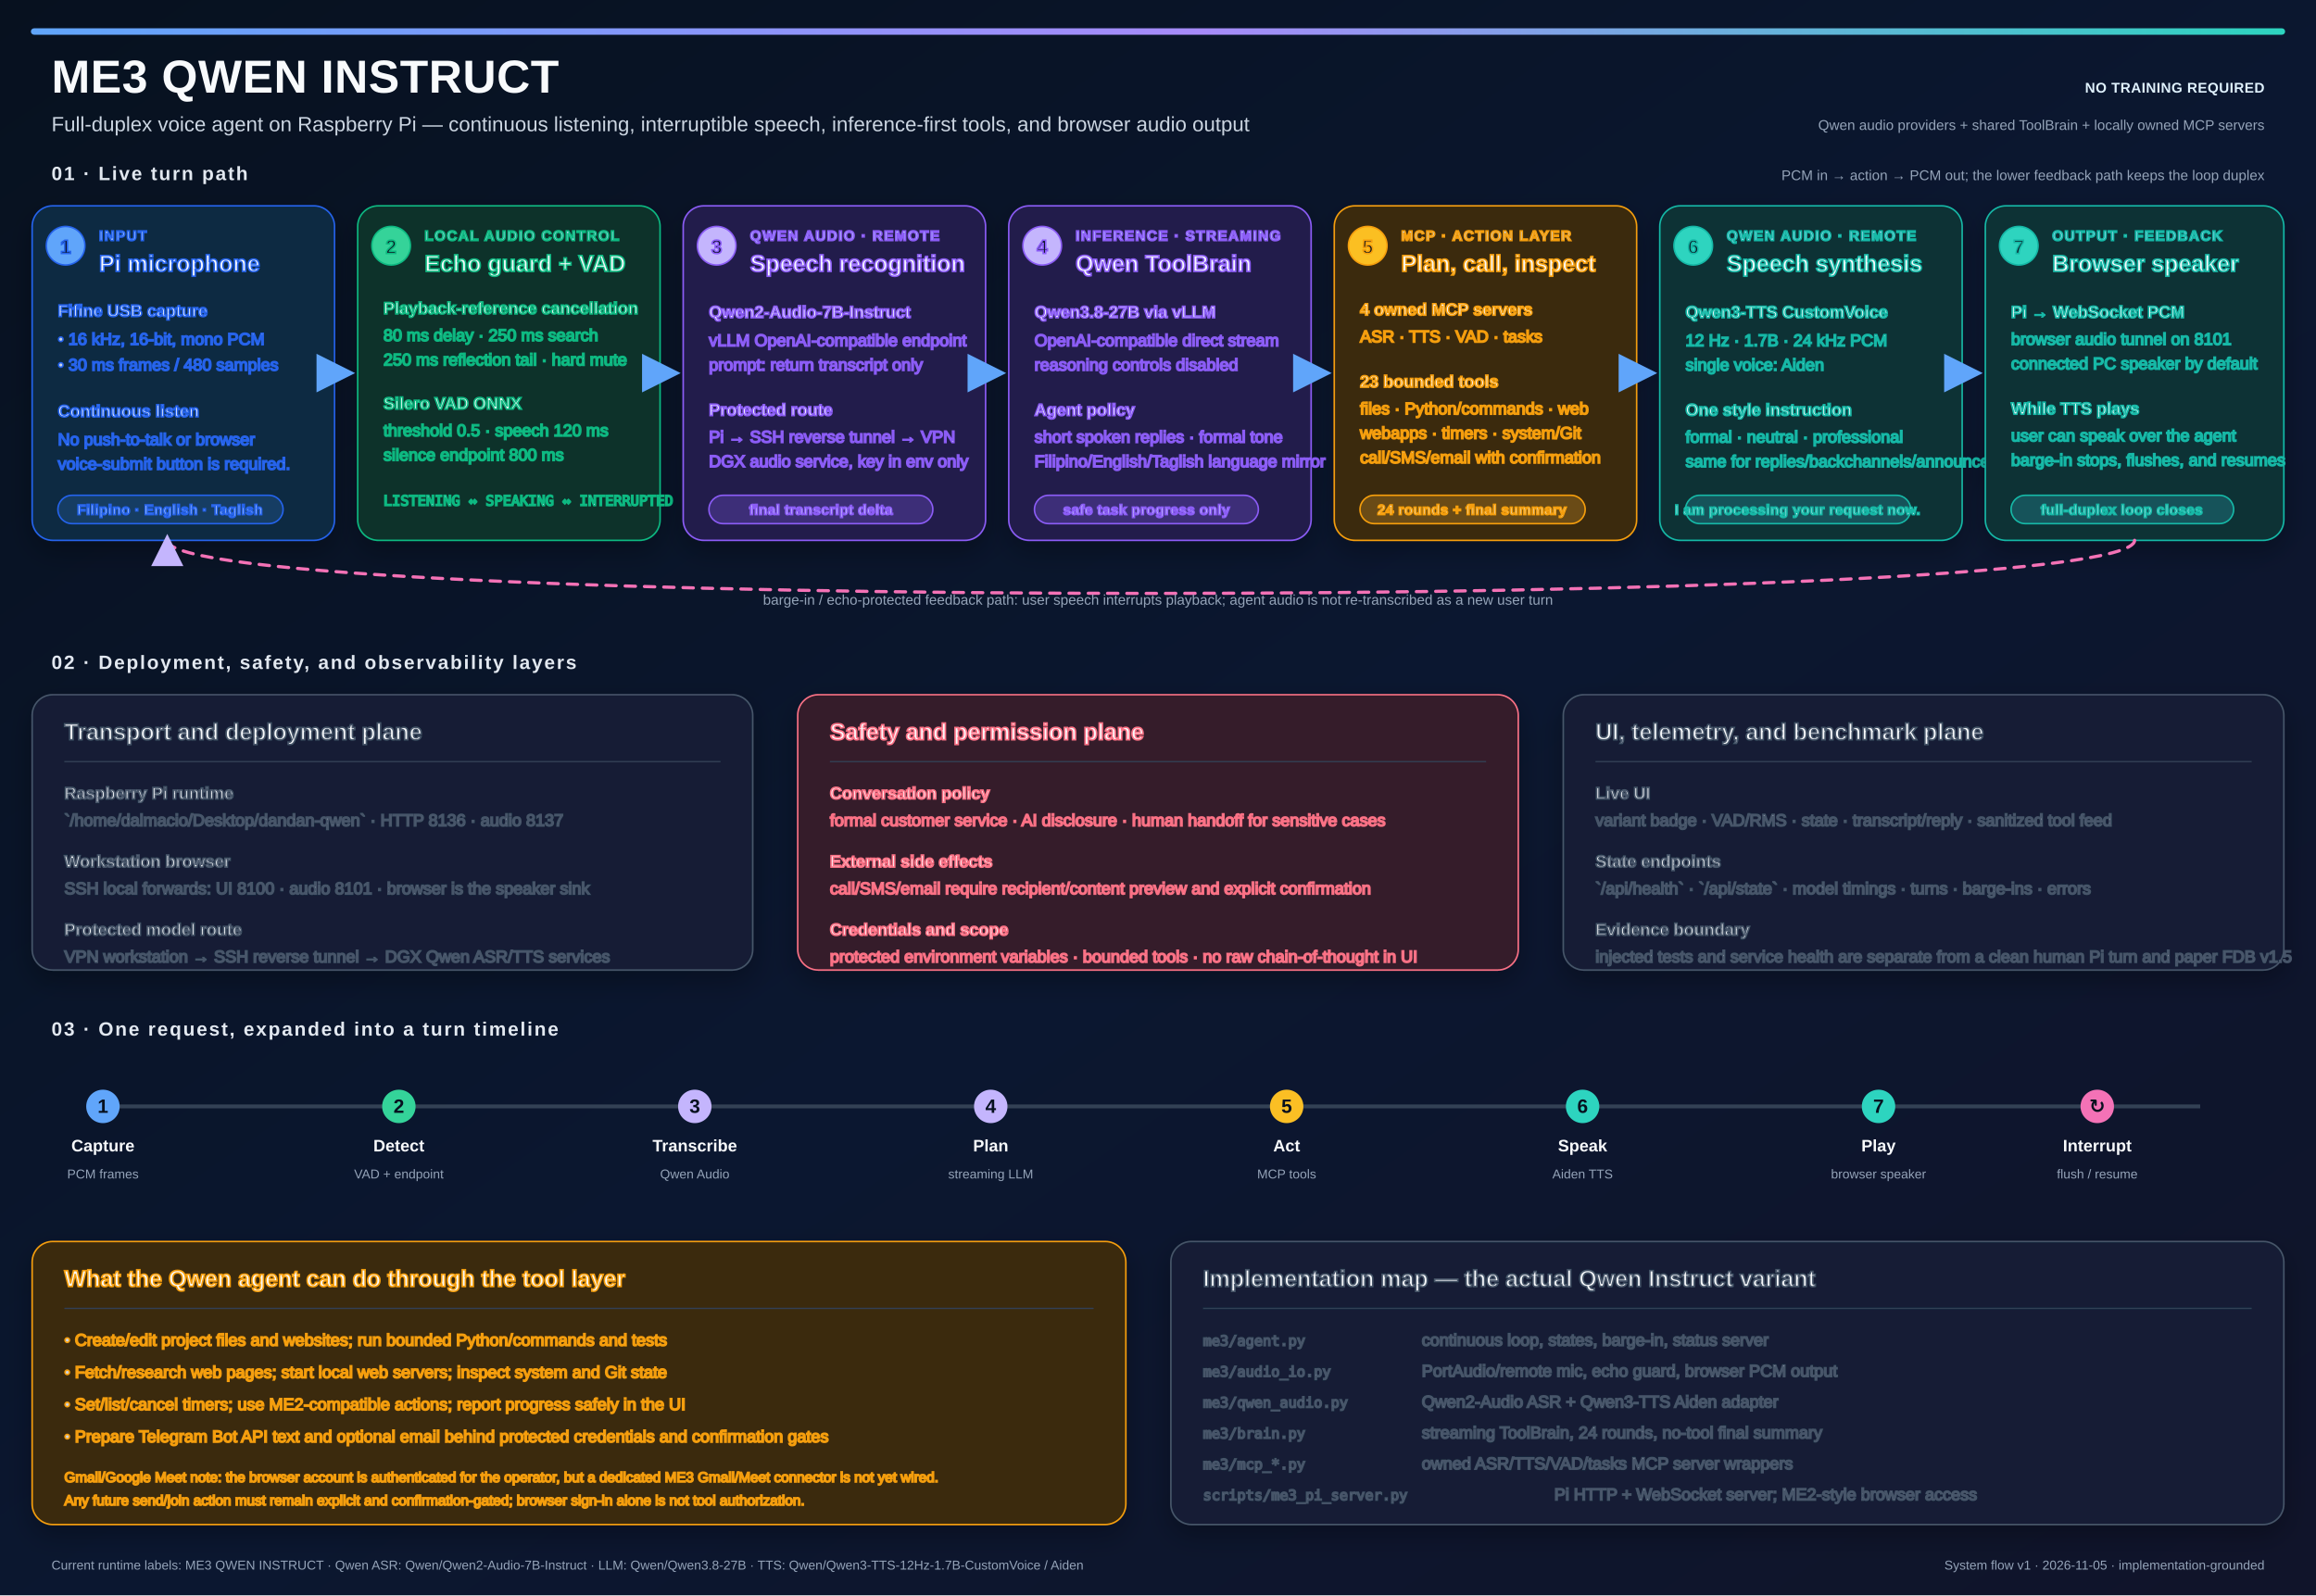
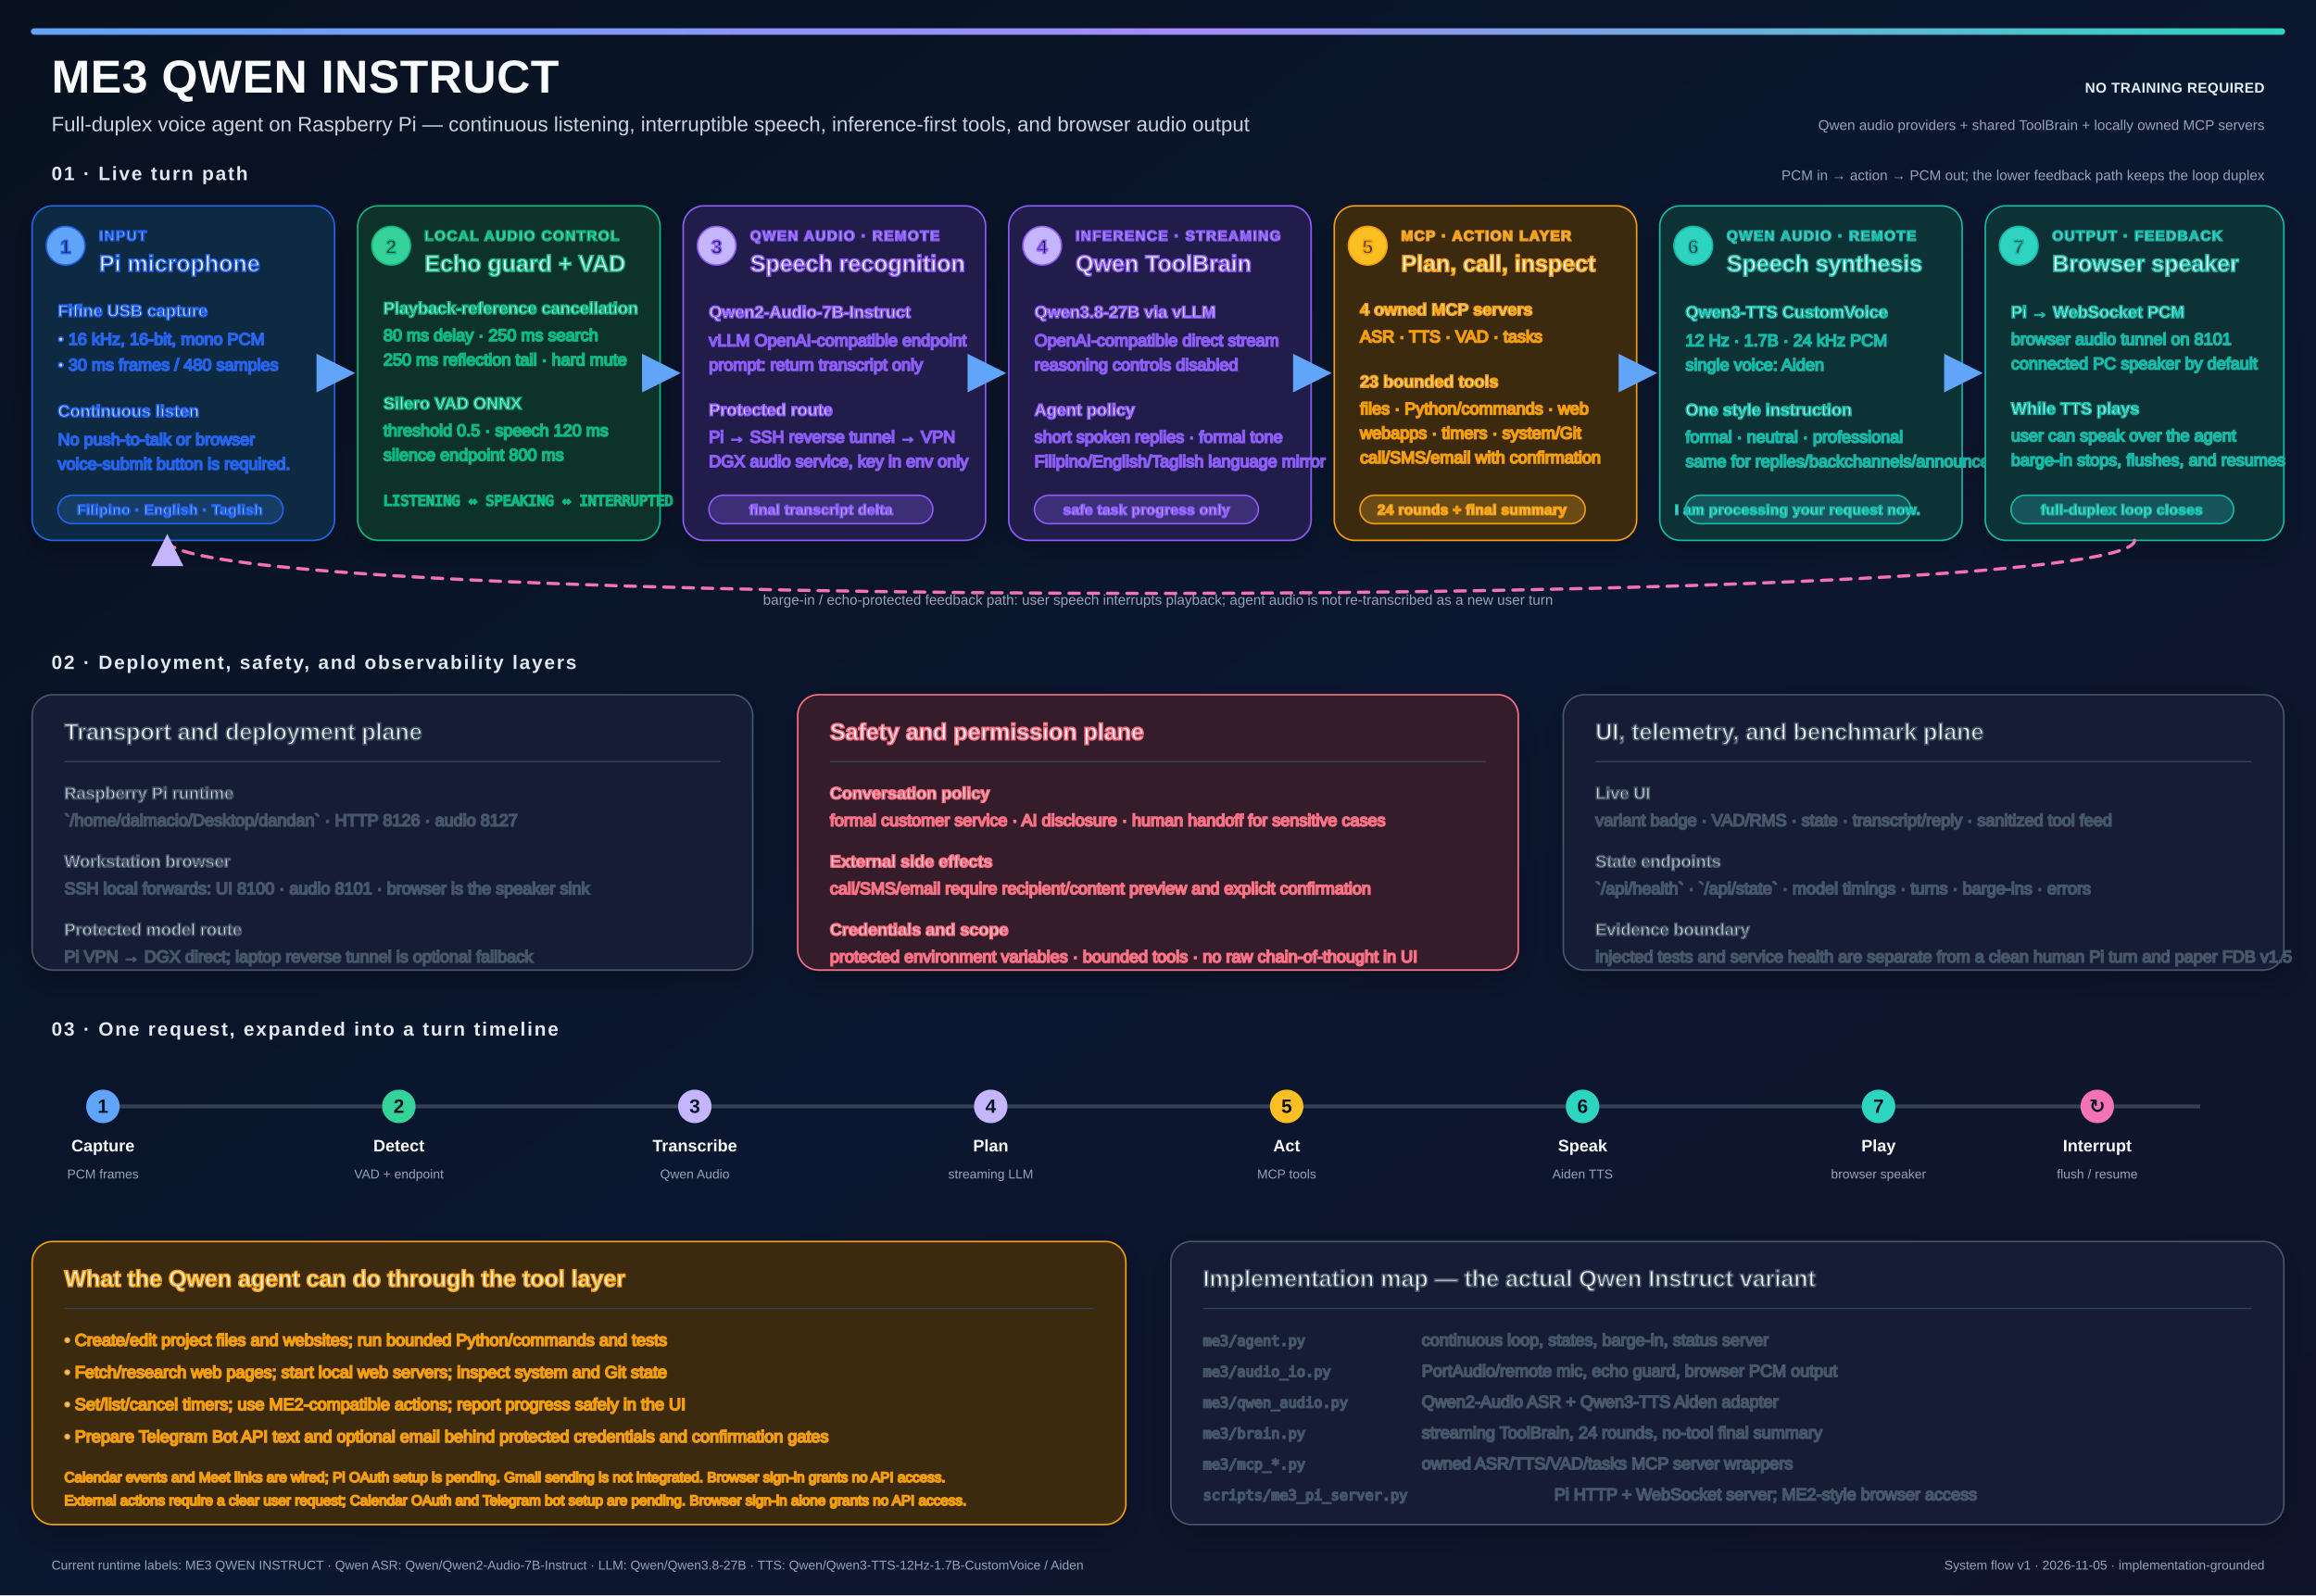
<svg xmlns="http://www.w3.org/2000/svg" width="1800" height="1240" viewBox="0 0 1800 1240" role="img" aria-labelledby="title desc">
  <defs>
    <linearGradient id="bg" x1="0" y1="0" x2="1" y2="1">
      <stop offset="0" stop-color="#07111f" />
      <stop offset="0.52" stop-color="#0b1730" />
      <stop offset="1" stop-color="#10142a" />
    </linearGradient>
    <linearGradient id="head" x1="0" y1="0" x2="1" y2="0">
      <stop offset="0" stop-color="#60a5fa" />
      <stop offset="0.52" stop-color="#a78bfa" />
      <stop offset="1" stop-color="#2dd4bf" />
    </linearGradient>
    <filter id="shadow" x="-20%" y="-20%" width="140%" height="140%">
      <feDropShadow dx="0" dy="8" stdDeviation="10" flood-color="#000" flood-opacity=".28" />
    </filter>
    <marker id="arrow-blue" markerWidth="10" markerHeight="10" refX="8" refY="5" orient="auto">
      <path d="M0,0 L10,5 L0,10 z" fill="#60a5fa" />
    </marker>
    <marker id="arrow-green" markerWidth="10" markerHeight="10" refX="8" refY="5" orient="auto">
      <path d="M0,0 L10,5 L0,10 z" fill="#34d399" />
    </marker>
    <marker id="arrow-orange" markerWidth="10" markerHeight="10" refX="8" refY="5" orient="auto">
      <path d="M0,0 L10,5 L0,10 z" fill="#fbbf24" />
    </marker>
    <marker id="arrow-purple" markerWidth="10" markerHeight="10" refX="8" refY="5" orient="auto">
      <path d="M0,0 L10,5 L0,10 z" fill="#c4b5fd" />
    </marker>
    <style>
      .title{font:700 36px 'Segoe UI',Arial,sans-serif;fill:#f8fafc;letter-spacing:.4px}
      .subtitle{font:400 16px 'Segoe UI',Arial,sans-serif;fill:#cbd5e1}
      .section{font:700 15px 'Segoe UI',Arial,sans-serif;fill:#e2e8f0;letter-spacing:1.3px;text-transform:uppercase}
      .box-title{font:700 18px 'Segoe UI',Arial,sans-serif;fill:#f8fafc}
      .box-kicker{font:700 11px 'Segoe UI',Arial,sans-serif;fill:#bfdbfe;letter-spacing:1px;text-transform:uppercase}
      .body{font:400 13px 'Segoe UI',Arial,sans-serif;fill:#cbd5e1}
      .body-strong{font:600 13px 'Segoe UI',Arial,sans-serif;fill:#f8fafc}
      .small{font:400 11px 'Segoe UI',Arial,sans-serif;fill:#94a3b8}
      .tiny{font:400 10px 'Segoe UI',Arial,sans-serif;fill:#94a3b8}
      .code{font:500 11px 'Cascadia Mono','Consolas',monospace;fill:#bfdbfe}
      .pill{font:700 11px 'Segoe UI',Arial,sans-serif;fill:#e0f2fe;letter-spacing:.3px}
      .flow{fill:none;stroke-width:3;stroke-linecap:round;marker-end:url(#arrow-blue)}
      .backflow{fill:none;stroke:#f472b6;stroke-width:2.5;stroke-dasharray:8 7;stroke-linecap:round;marker-end:url(#arrow-purple)}
      .rule{stroke:#334155;stroke-width:1}
      .card{filter:url(#shadow);stroke-width:1.2}
      .input{fill:#0b2943;stroke:#2563eb}
      .local{fill:#0b302b;stroke:#10b981}
      .remote{fill:#241d4b;stroke:#8b5cf6}
      .tools{fill:#3a2910;stroke:#f59e0b}
      .output{fill:#0b3035;stroke:#14b8a6}
      .safe{fill:#351c2a;stroke:#fb7185}
      .neutral{fill:#121f35;stroke:#475569}
      .number{font:700 15px 'Segoe UI',Arial,sans-serif;fill:#07111f}
    </style>
  </defs>
  <rect width="1800" height="1240" fill="url(#bg)" />
  <rect x="24" y="22" width="1752" height="5" rx="2.5" fill="url(#head)" />
  <text x="40" y="72" class="title">ME3 QWEN INSTRUCT</text>
  <text x="40" y="102" class="subtitle">Full-duplex voice agent on Raspberry Pi — continuous listening, interruptible speech, inference-first tools, and browser audio output</text>
  <text x="1760" y="72" text-anchor="end" class="pill">NO TRAINING REQUIRED</text>
  <text x="1760" y="101" text-anchor="end" class="small">Qwen audio providers + shared ToolBrain + locally owned MCP servers</text>
  <text x="40" y="140" class="section">01 · Live turn path</text>
  <text x="1760" y="140" text-anchor="end" class="small">PCM in → action → PCM out; the lower feedback path keeps the loop duplex</text>
  <g class="card input">
    <rect x="25" y="160" width="235" height="260" rx="16" />
    <circle cx="51" cy="191" r="15" fill="#60a5fa" />
    <text x="51" y="197" text-anchor="middle" class="number">1</text>
    <text x="77" y="187" class="box-kicker">INPUT</text>
    <text x="77" y="211" class="box-title">Pi microphone</text>
    <text x="45" y="246" class="body-strong">Fifine USB capture</text>
    <text x="45" y="268" class="body">• 16 kHz, 16-bit, mono PCM</text>
    <text x="45" y="288" class="body">• 30 ms frames / 480 samples</text>
    <text x="45" y="324" class="body-strong">Continuous listen</text>
    <text x="45" y="346" class="body">No push-to-talk or browser</text>
    <text x="45" y="365" class="body">voice-submit button is required.</text>
    <rect x="45" y="385" width="175" height="22" rx="11" fill="#173d63" />
    <text x="132" y="400" text-anchor="middle" class="pill">Filipino · English · Taglish</text>
  </g>
  <g class="card local">
    <rect x="278" y="160" width="235" height="260" rx="16" />
    <circle cx="304" cy="191" r="15" fill="#34d399" />
    <text x="304" y="197" text-anchor="middle" class="number">2</text>
    <text x="330" y="187" class="box-kicker">LOCAL AUDIO CONTROL</text>
    <text x="330" y="211" class="box-title">Echo guard + VAD</text>
    <text x="298" y="244" class="body-strong">Playback-reference cancellation</text>
    <text x="298" y="265" class="body">80 ms delay · 250 ms search</text>
    <text x="298" y="284" class="body">250 ms reflection tail · hard mute</text>
    <text x="298" y="318" class="body-strong">Silero VAD ONNX</text>
    <text x="298" y="339" class="body">threshold 0.5 · speech 120 ms</text>
    <text x="298" y="358" class="body">silence endpoint 800 ms</text>
    <text x="298" y="393" class="code">LISTENING ↔ SPEAKING ↔ INTERRUPTED</text>
  </g>
  <g class="card remote">
    <rect x="531" y="160" width="235" height="260" rx="16" />
    <circle cx="557" cy="191" r="15" fill="#c4b5fd" />
    <text x="557" y="197" text-anchor="middle" class="number">3</text>
    <text x="583" y="187" class="box-kicker">QWEN AUDIO · REMOTE</text>
    <text x="583" y="211" class="box-title">Speech recognition</text>
    <text x="551" y="247" class="body-strong">Qwen2-Audio-7B-Instruct</text>
    <text x="551" y="269" class="body">vLLM OpenAI-compatible endpoint</text>
    <text x="551" y="288" class="body">prompt: return transcript only</text>
    <text x="551" y="323" class="body-strong">Protected route</text>
    <text x="551" y="344" class="body">Pi → SSH reverse tunnel → VPN</text>
    <text x="551" y="363" class="body">DGX audio service, key in env only</text>
    <rect x="551" y="385" width="174" height="22" rx="11" fill="#3c2e78" />
    <text x="638" y="400" text-anchor="middle" class="pill">final transcript delta</text>
  </g>
  <g class="card remote">
    <rect x="784" y="160" width="235" height="260" rx="16" />
    <circle cx="810" cy="191" r="15" fill="#c4b5fd" />
    <text x="810" y="197" text-anchor="middle" class="number">4</text>
    <text x="836" y="187" class="box-kicker">INFERENCE · STREAMING</text>
    <text x="836" y="211" class="box-title">Qwen ToolBrain</text>
    <text x="804" y="247" class="body-strong">Qwen3.8-27B via vLLM</text>
    <text x="804" y="269" class="body">OpenAI-compatible direct stream</text>
    <text x="804" y="288" class="body">reasoning controls disabled</text>
    <text x="804" y="323" class="body-strong">Agent policy</text>
    <text x="804" y="344" class="body">short spoken replies · formal tone</text>
    <text x="804" y="363" class="body">Filipino/English/Taglish language mirror</text>
    <rect x="804" y="385" width="174" height="22" rx="11" fill="#3c2e78" />
    <text x="891" y="400" text-anchor="middle" class="pill">safe task progress only</text>
  </g>
  <g class="card tools">
    <rect x="1037" y="160" width="235" height="260" rx="16" />
    <circle cx="1063" cy="191" r="15" fill="#fbbf24" />
    <text x="1063" y="197" text-anchor="middle" class="number">5</text>
    <text x="1089" y="187" class="box-kicker">MCP · ACTION LAYER</text>
    <text x="1089" y="211" class="box-title">Plan, call, inspect</text>
    <text x="1057" y="245" class="body-strong">4 owned MCP servers</text>
    <text x="1057" y="266" class="body">ASR · TTS · VAD · tasks</text>
    <text x="1057" y="301" class="body-strong">23 bounded tools</text>
    <text x="1057" y="322" class="body">files · Python/commands · web</text>
    <text x="1057" y="341" class="body">webapps · timers · system/Git</text>
    <text x="1057" y="360" class="body">call/SMS/email with confirmation</text>
    <rect x="1057" y="385" width="175" height="22" rx="11" fill="#6b4b12" />
    <text x="1144" y="400" text-anchor="middle" class="pill">24 rounds + final summary</text>
  </g>
  <g class="card output">
    <rect x="1290" y="160" width="235" height="260" rx="16" />
    <circle cx="1316" cy="191" r="15" fill="#2dd4bf" />
    <text x="1316" y="197" text-anchor="middle" class="number">6</text>
    <text x="1342" y="187" class="box-kicker">QWEN AUDIO · REMOTE</text>
    <text x="1342" y="211" class="box-title">Speech synthesis</text>
    <text x="1310" y="247" class="body-strong">Qwen3-TTS CustomVoice</text>
    <text x="1310" y="269" class="body">12 Hz · 1.7B · 24 kHz PCM</text>
    <text x="1310" y="288" class="body">single voice: Aiden</text>
    <text x="1310" y="323" class="body-strong">One style instruction</text>
    <text x="1310" y="344" class="body">formal · neutral · professional</text>
    <text x="1310" y="363" class="body">same for replies/backchannels/announcements</text>
    <rect x="1310" y="385" width="175" height="22" rx="11" fill="#12535a" />
    <text x="1397" y="400" text-anchor="middle" class="pill">I am processing your request now.</text>
  </g>
  <g class="card output">
    <rect x="1543" y="160" width="232" height="260" rx="16" />
    <circle cx="1569" cy="191" r="15" fill="#2dd4bf" />
    <text x="1569" y="197" text-anchor="middle" class="number">7</text>
    <text x="1595" y="187" class="box-kicker">OUTPUT · FEEDBACK</text>
    <text x="1595" y="211" class="box-title">Browser speaker</text>
    <text x="1563" y="247" class="body-strong">Pi → WebSocket PCM</text>
    <text x="1563" y="268" class="body">browser audio tunnel on 8101</text>
    <text x="1563" y="287" class="body">connected PC speaker by default</text>
    <text x="1563" y="322" class="body-strong">While TTS plays</text>
    <text x="1563" y="343" class="body">user can speak over the agent</text>
    <text x="1563" y="362" class="body">barge-in stops, flushes, and resumes</text>
    <rect x="1563" y="385" width="173" height="22" rx="11" fill="#12535a" />
    <text x="1649" y="400" text-anchor="middle" class="pill">full-duplex loop closes</text>
  </g>
  <path d="M260 290 H270" class="flow" />
  <path d="M513 290 H523" class="flow" />
  <path d="M766 290 H776" class="flow" />
  <path d="M1019 290 H1029" class="flow" />
  <path d="M1272 290 H1282" class="flow" />
  <path d="M1525 290 H1535" class="flow" />
  <path d="M1659 420 C1659 475 130 475 130 420" class="backflow" />
  <text x="900" y="470" text-anchor="middle" class="small" fill="#f9a8d4">barge-in / echo-protected feedback path: user speech interrupts playback; agent audio is not re-transcribed as a new user turn</text>
  <text x="40" y="520" class="section">02 · Deployment, safety, and observability layers</text>
  <g class="card neutral">
    <rect x="25" y="540" width="560" height="214" rx="16" />
    <text x="50" y="575" class="box-title">Transport and deployment plane</text>
    <line x1="50" y1="592" x2="560" y2="592" class="rule" />
    <text x="50" y="621" class="body-strong">Raspberry Pi runtime</text>
-     <text x="50" y="642" class="body">`/home/dalmacio/Desktop/dandan-qwen` · HTTP 8136 · audio 8137</text>
+     <text x="50" y="642" class="body">`/home/dalmacio/Desktop/dandan` · HTTP 8126 · audio 8127</text>
    <text x="50" y="674" class="body-strong">Workstation browser</text>
    <text x="50" y="695" class="body">SSH local forwards: UI 8100 · audio 8101 · browser is the speaker sink</text>
    <text x="50" y="727" class="body-strong">Protected model route</text>
-     <text x="50" y="748" class="body">VPN workstation → SSH reverse tunnel → DGX Qwen ASR/TTS services</text>
+     <text x="50" y="748" class="body">Pi VPN → DGX direct; laptop reverse tunnel is optional fallback</text>
  </g>
  <g class="card safe">
    <rect x="620" y="540" width="560" height="214" rx="16" />
    <text x="645" y="575" class="box-title">Safety and permission plane</text>
    <line x1="645" y1="592" x2="1155" y2="592" class="rule" />
    <text x="645" y="621" class="body-strong">Conversation policy</text>
    <text x="645" y="642" class="body">formal customer service · AI disclosure · human handoff for sensitive cases</text>
    <text x="645" y="674" class="body-strong">External side effects</text>
    <text x="645" y="695" class="body">call/SMS/email require recipient/content preview and explicit confirmation</text>
    <text x="645" y="727" class="body-strong">Credentials and scope</text>
    <text x="645" y="748" class="body">protected environment variables · bounded tools · no raw chain-of-thought in UI</text>
  </g>
  <g class="card neutral">
    <rect x="1215" y="540" width="560" height="214" rx="16" />
    <text x="1240" y="575" class="box-title">UI, telemetry, and benchmark plane</text>
    <line x1="1240" y1="592" x2="1750" y2="592" class="rule" />
    <text x="1240" y="621" class="body-strong">Live UI</text>
    <text x="1240" y="642" class="body">variant badge · VAD/RMS · state · transcript/reply · sanitized tool feed</text>
    <text x="1240" y="674" class="body-strong">State endpoints</text>
    <text x="1240" y="695" class="body">`/api/health` · `/api/state` · model timings · turns · barge-ins · errors</text>
    <text x="1240" y="727" class="body-strong">Evidence boundary</text>
    <text x="1240" y="748" class="body">injected tests and service health are separate from a clean human Pi turn and paper FDB v1.5</text>
  </g>
  <text x="40" y="805" class="section">03 · One request, expanded into a turn timeline</text>
  <g>
    <line x1="80" y1="860" x2="1710" y2="860" stroke="#334155" stroke-width="3" />
    <g transform="translate(80,0)">
      <circle cx="0" cy="860" r="13" fill="#60a5fa" />
      <text x="0" y="865" text-anchor="middle" class="number">1</text>
      <text x="0" y="895" text-anchor="middle" class="body-strong">Capture</text>
      <text x="0" y="916" text-anchor="middle" class="tiny">PCM frames</text>
    </g>
    <g transform="translate(310,0)">
      <circle cx="0" cy="860" r="13" fill="#34d399" />
      <text x="0" y="865" text-anchor="middle" class="number">2</text>
      <text x="0" y="895" text-anchor="middle" class="body-strong">Detect</text>
      <text x="0" y="916" text-anchor="middle" class="tiny">VAD + endpoint</text>
    </g>
    <g transform="translate(540,0)">
      <circle cx="0" cy="860" r="13" fill="#c4b5fd" />
      <text x="0" y="865" text-anchor="middle" class="number">3</text>
      <text x="0" y="895" text-anchor="middle" class="body-strong">Transcribe</text>
      <text x="0" y="916" text-anchor="middle" class="tiny">Qwen Audio</text>
    </g>
    <g transform="translate(770,0)">
      <circle cx="0" cy="860" r="13" fill="#c4b5fd" />
      <text x="0" y="865" text-anchor="middle" class="number">4</text>
      <text x="0" y="895" text-anchor="middle" class="body-strong">Plan</text>
      <text x="0" y="916" text-anchor="middle" class="tiny">streaming LLM</text>
    </g>
    <g transform="translate(1000,0)">
      <circle cx="0" cy="860" r="13" fill="#fbbf24" />
      <text x="0" y="865" text-anchor="middle" class="number">5</text>
      <text x="0" y="895" text-anchor="middle" class="body-strong">Act</text>
      <text x="0" y="916" text-anchor="middle" class="tiny">MCP tools</text>
    </g>
    <g transform="translate(1230,0)">
      <circle cx="0" cy="860" r="13" fill="#2dd4bf" />
      <text x="0" y="865" text-anchor="middle" class="number">6</text>
      <text x="0" y="895" text-anchor="middle" class="body-strong">Speak</text>
      <text x="0" y="916" text-anchor="middle" class="tiny">Aiden TTS</text>
    </g>
    <g transform="translate(1460,0)">
      <circle cx="0" cy="860" r="13" fill="#2dd4bf" />
      <text x="0" y="865" text-anchor="middle" class="number">7</text>
      <text x="0" y="895" text-anchor="middle" class="body-strong">Play</text>
      <text x="0" y="916" text-anchor="middle" class="tiny">browser speaker</text>
    </g>
    <g transform="translate(1630,0)">
      <circle cx="0" cy="860" r="13" fill="#f472b6" />
      <text x="0" y="865" text-anchor="middle" class="number">↻</text>
      <text x="0" y="895" text-anchor="middle" class="body-strong">Interrupt</text>
      <text x="0" y="916" text-anchor="middle" class="tiny">flush / resume</text>
    </g>
  </g>
  <g class="card tools">
    <rect x="25" y="965" width="850" height="220" rx="16" />
    <text x="50" y="1000" class="box-title">What the Qwen agent can do through the tool layer</text>
    <line x1="50" y1="1017" x2="850" y2="1017" class="rule" />
    <text x="50" y="1046" class="body">• Create/edit project files and websites; run bounded Python/commands and tests</text>
    <text x="50" y="1071" class="body">• Fetch/research web pages; start local web servers; inspect system and Git state</text>
    <text x="50" y="1096" class="body">• Set/list/cancel timers; use ME2-compatible actions; report progress safely in the UI</text>
    <text x="50" y="1121" class="body">• Prepare Telegram Bot API text and optional email behind protected credentials and confirmation gates</text>
-     <text x="50" y="1152" class="small">Gmail/Google Meet note: the browser account is authenticated for the operator, but a dedicated ME3 Gmail/Meet connector is not yet wired.</text>
-     <text x="50" y="1170" class="small">Any future send/join action must remain explicit and confirmation-gated; browser sign-in alone is not tool authorization.</text>
+     <text x="50" y="1152" class="small">Calendar events and Meet links are wired; Pi OAuth setup is pending. Gmail sending is not integrated. Browser sign-in grants no API access.</text>
+     <text x="50" y="1170" class="small">External actions require a clear user request; Calendar OAuth and Telegram bot setup are pending. Browser sign-in alone grants no API access.</text>
  </g>
  <g class="card neutral">
    <rect x="910" y="965" width="865" height="220" rx="16" />
    <text x="935" y="1000" class="box-title">Implementation map — the actual Qwen Instruct variant</text>
    <line x1="935" y1="1017" x2="1750" y2="1017" class="rule" />
    <text x="935" y="1046" class="code">me3/agent.py</text>
    <text x="1105" y="1046" class="body">continuous loop, states, barge-in, status server</text>
    <text x="935" y="1070" class="code">me3/audio_io.py</text>
    <text x="1105" y="1070" class="body">PortAudio/remote mic, echo guard, browser PCM output</text>
    <text x="935" y="1094" class="code">me3/qwen_audio.py</text>
    <text x="1105" y="1094" class="body">Qwen2-Audio ASR + Qwen3-TTS Aiden adapter</text>
    <text x="935" y="1118" class="code">me3/brain.py</text>
    <text x="1105" y="1118" class="body">streaming ToolBrain, 24 rounds, no-tool final summary</text>
    <text x="935" y="1142" class="code">me3/mcp_*.py</text>
    <text x="1105" y="1142" class="body">owned ASR/TTS/VAD/tasks MCP server wrappers</text>
    <text x="935" y="1166" class="code">scripts/me3_pi_server.py</text>
    <text x="1208" y="1166" class="body">Pi HTTP + WebSocket server; ME2-style browser access</text>
  </g>
  <text x="40" y="1220" class="tiny">Current runtime labels: ME3 QWEN INSTRUCT · Qwen ASR: Qwen/Qwen2-Audio-7B-Instruct · LLM: Qwen/Qwen3.8-27B · TTS: Qwen/Qwen3-TTS-12Hz-1.7B-CustomVoice / Aiden</text>
  <text x="1760" y="1220" text-anchor="end" class="tiny">System flow v1 · 2026-11-05 · implementation-grounded</text>
</svg>
